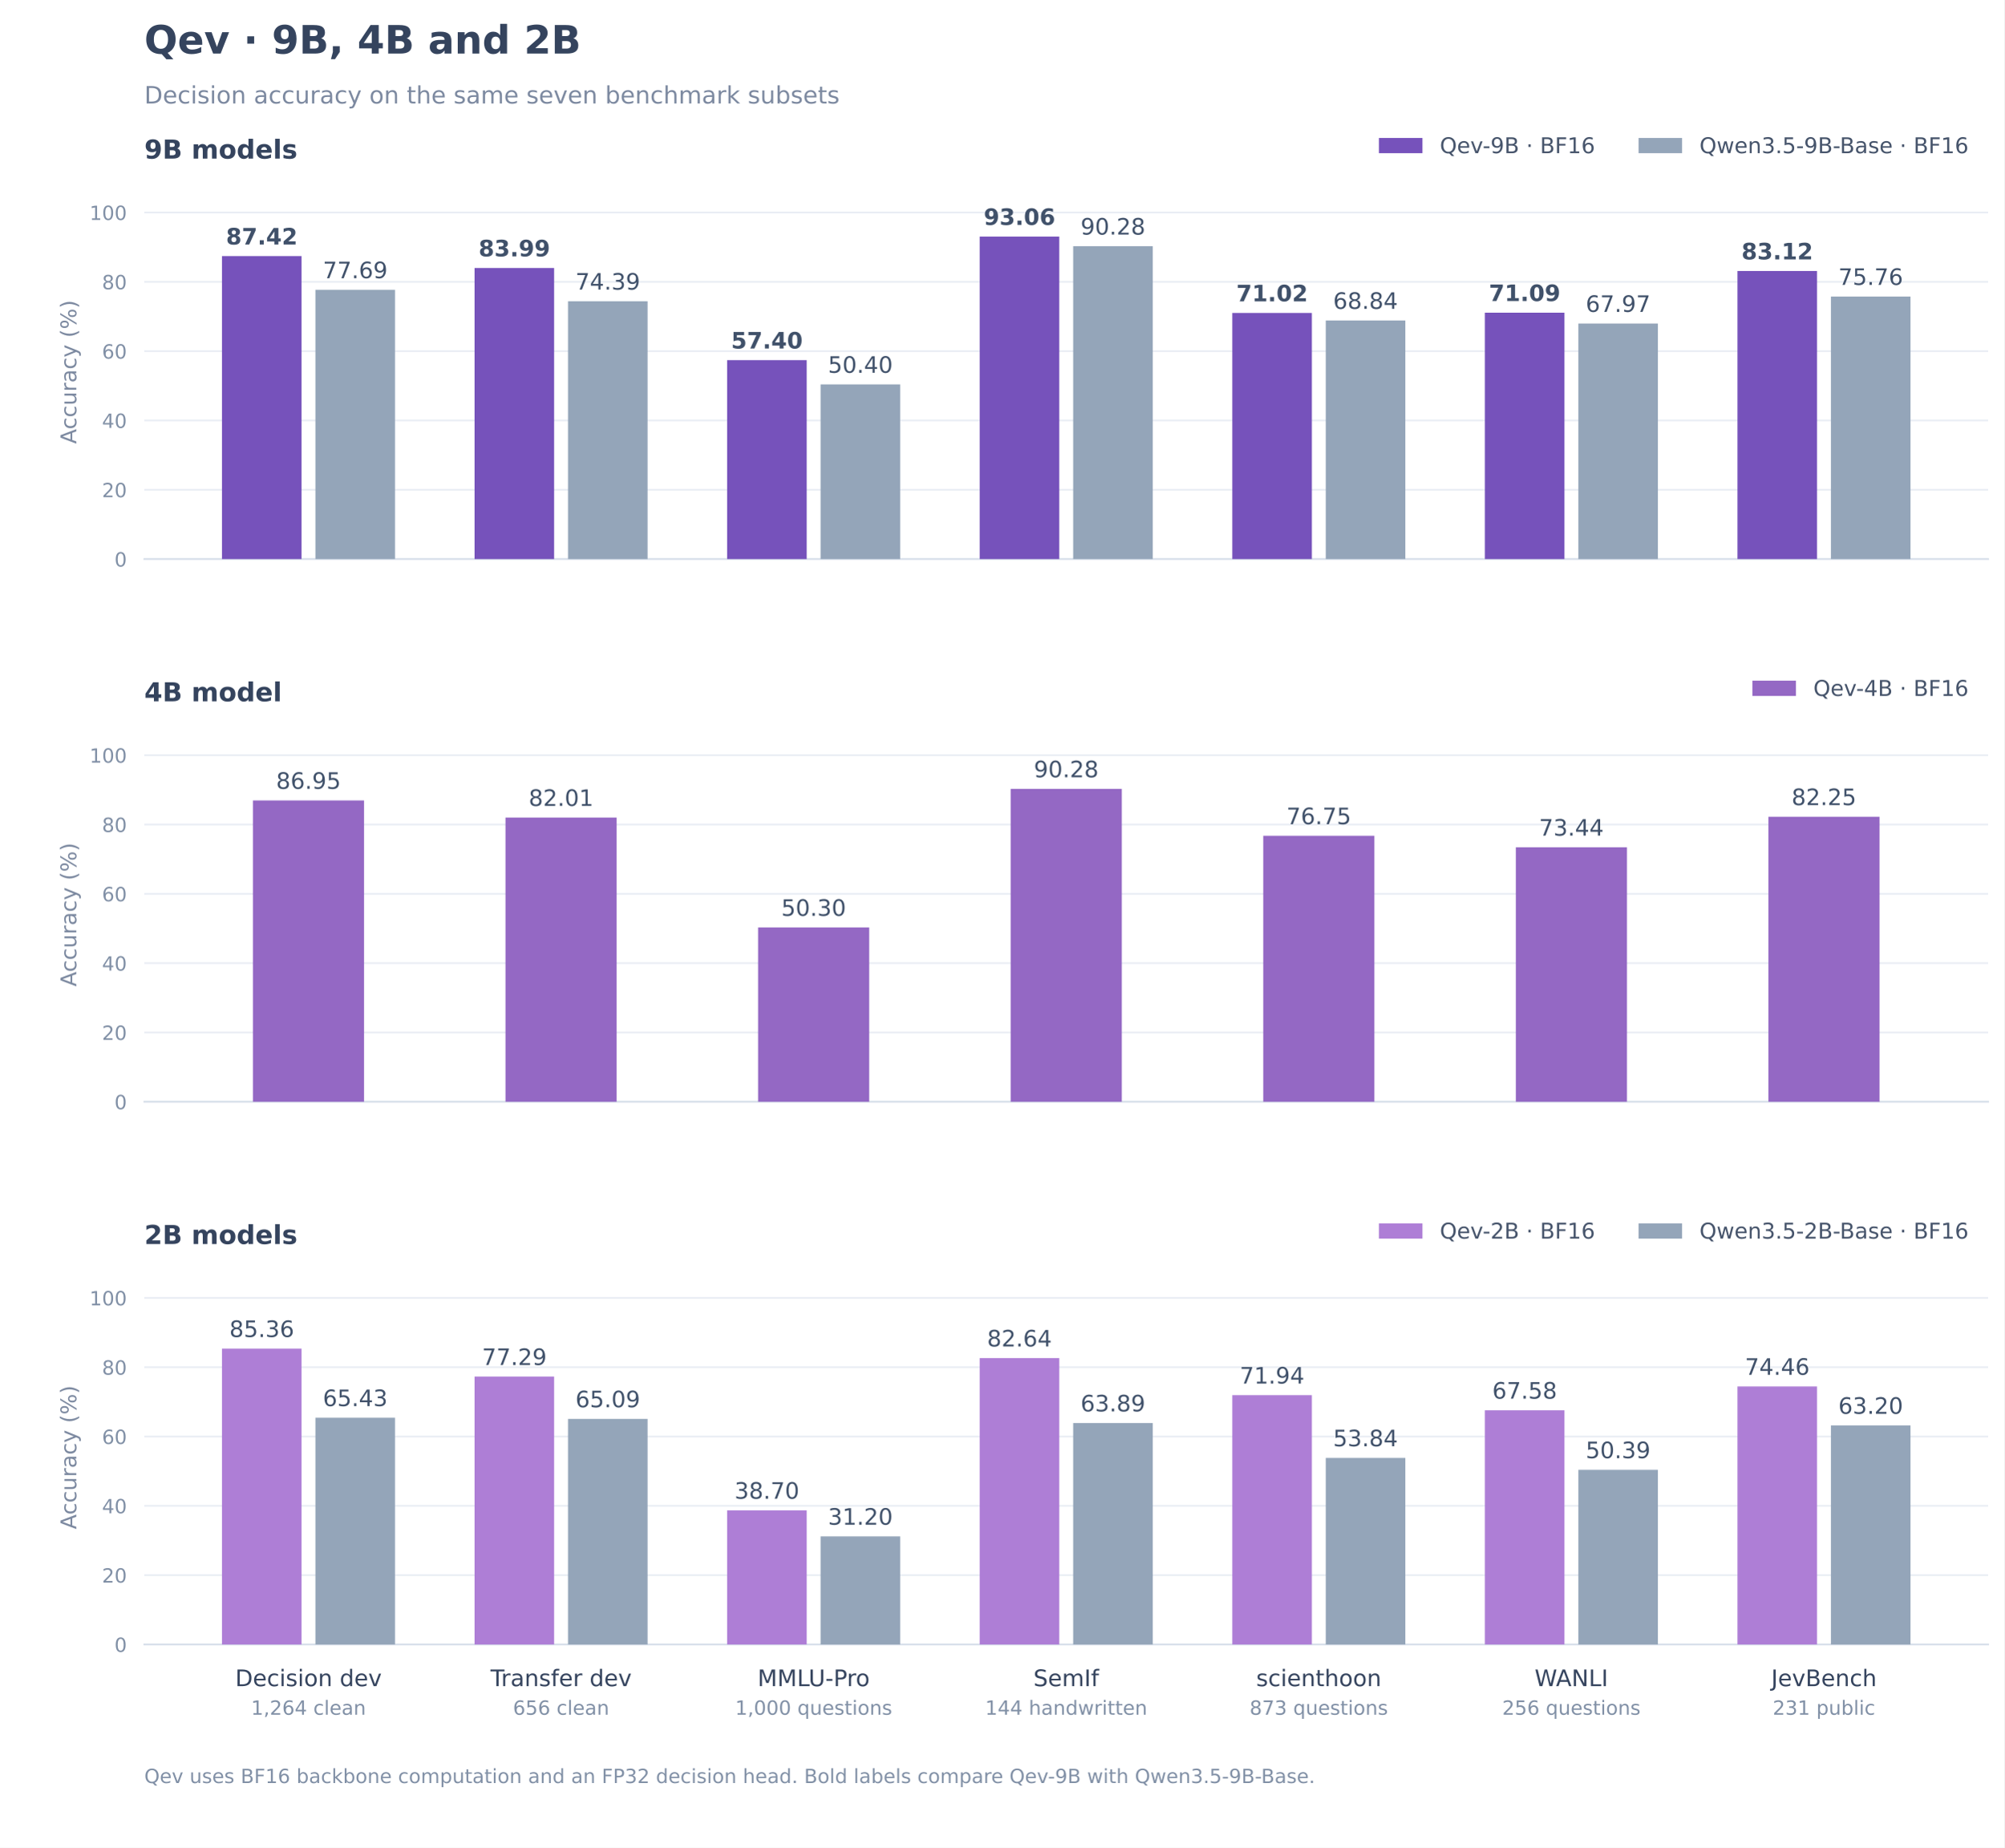
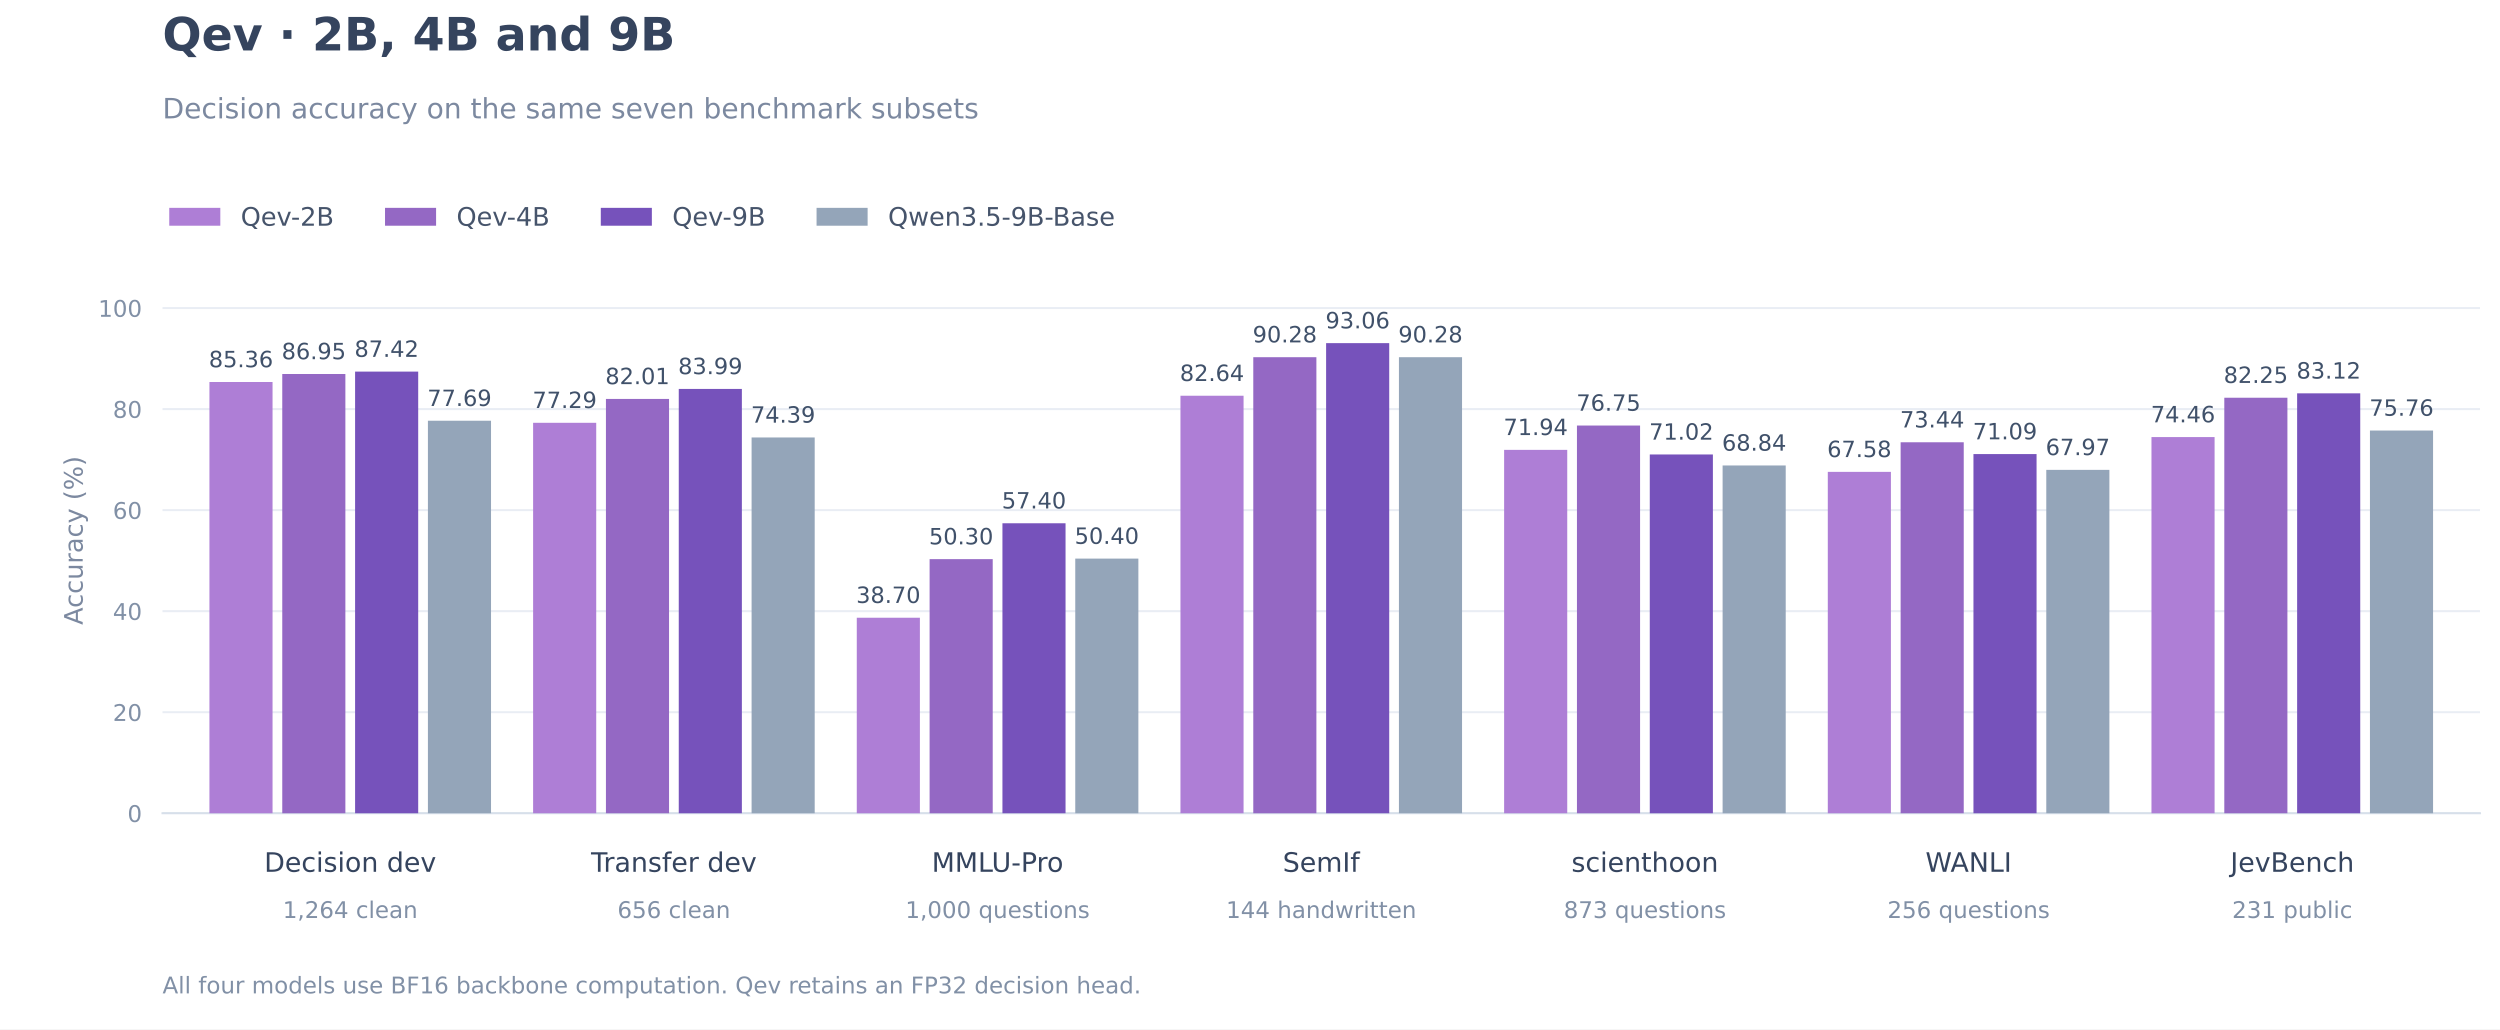
- <svg xmlns="http://www.w3.org/2000/svg" width="921.6pt" height="849.6pt" viewBox="0 0 921.6 849.6" version="1.1">
+ <svg xmlns="http://www.w3.org/2000/svg" width="979.2pt" height="403.2pt" viewBox="0 0 979.2 403.2" version="1.1">
  <defs>
    <style type="text/css">*{stroke-linejoin: round; stroke-linecap: butt}</style>
  </defs>
  <g id="figure_1">
    <g id="patch_1">
-       <path d="M 0 849.6 L 921.6 849.6 L 921.6 0 L 0 0 z " style="fill: #ffffff" />
+       <path d="M 0 403.2 L 979.2 403.2 L 979.2 0 L 0 0 z " style="fill: #ffffff" />
    </g>
    <g id="axes_1">
      <g id="patch_2">
-         <path d="M 66.355 257.058 L 914.227 257.058 L 914.227 84.96 L 66.355 84.96 z " style="fill: #ffffff" />
+         <path d="M 63.648 318.528 L 971.366 318.528 L 971.366 104.832 L 63.648 104.832 z " style="fill: #ffffff" />
      </g>
      <g id="matplotlib.axis_1" />
      <g id="matplotlib.axis_2">
        <g id="ytick_1">
          <g id="line2d_1">
-             <path d="M 66.355 257.058 L 914.227 257.058 " clip-path="url(#p44a252c99d)" style="fill: none; stroke: #e9edf4; stroke-width: 0.8; stroke-linecap: square" />
+             <path d="M 63.648 318.528 L 971.366 318.528 " clip-path="url(#p4054c7b7b5)" style="fill: none; stroke: #e9edf4; stroke-width: 0.8; stroke-linecap: square" />
          </g>
          <g id="line2d_2" />
          <g id="text_1">
-             <text style="fill: #8190a6; font: 9px 'DejaVu Sans'; text-anchor: end" x="58.355" y="260.478" transform="rotate(-0 58.3552 260.4778)">0</text>
+             <text style="fill: #8190a6; font: 9px 'DejaVu Sans'; text-anchor: end" x="55.648" y="321.947" transform="rotate(-0 55.648 321.9473)">0</text>
          </g>
        </g>
        <g id="ytick_2">
          <g id="line2d_3">
-             <path d="M 66.355 225.188 L 914.227 225.188 " clip-path="url(#p44a252c99d)" style="fill: none; stroke: #e9edf4; stroke-width: 0.8; stroke-linecap: square" />
+             <path d="M 63.648 278.955 L 971.366 278.955 " clip-path="url(#p4054c7b7b5)" style="fill: none; stroke: #e9edf4; stroke-width: 0.8; stroke-linecap: square" />
          </g>
          <g id="line2d_4" />
          <g id="text_2">
-             <text style="fill: #8190a6; font: 9px 'DejaVu Sans'; text-anchor: end" x="58.355" y="228.608" transform="rotate(-0 58.3552 228.6077)">20</text>
+             <text style="fill: #8190a6; font: 9px 'DejaVu Sans'; text-anchor: end" x="55.648" y="282.374" transform="rotate(-0 55.648 282.374)">20</text>
          </g>
        </g>
        <g id="ytick_3">
          <g id="line2d_5">
-             <path d="M 66.355 193.318 L 914.227 193.318 " clip-path="url(#p44a252c99d)" style="fill: none; stroke: #e9edf4; stroke-width: 0.8; stroke-linecap: square" />
+             <path d="M 63.648 239.381 L 971.366 239.381 " clip-path="url(#p4054c7b7b5)" style="fill: none; stroke: #e9edf4; stroke-width: 0.8; stroke-linecap: square" />
          </g>
          <g id="line2d_6" />
          <g id="text_3">
-             <text style="fill: #8190a6; font: 9px 'DejaVu Sans'; text-anchor: end" x="58.355" y="196.738" transform="rotate(-0 58.3552 196.7376)">40</text>
+             <text style="fill: #8190a6; font: 9px 'DejaVu Sans'; text-anchor: end" x="55.648" y="242.801" transform="rotate(-0 55.648 242.8006)">40</text>
          </g>
        </g>
        <g id="ytick_4">
          <g id="line2d_7">
-             <path d="M 66.355 161.448 L 914.227 161.448 " clip-path="url(#p44a252c99d)" style="fill: none; stroke: #e9edf4; stroke-width: 0.8; stroke-linecap: square" />
+             <path d="M 63.648 199.808 L 971.366 199.808 " clip-path="url(#p4054c7b7b5)" style="fill: none; stroke: #e9edf4; stroke-width: 0.8; stroke-linecap: square" />
          </g>
          <g id="line2d_8" />
          <g id="text_4">
-             <text style="fill: #8190a6; font: 9px 'DejaVu Sans'; text-anchor: end" x="58.355" y="164.868" transform="rotate(-0 58.3552 164.8675)">60</text>
+             <text style="fill: #8190a6; font: 9px 'DejaVu Sans'; text-anchor: end" x="55.648" y="203.227" transform="rotate(-0 55.648 203.2273)">60</text>
          </g>
        </g>
        <g id="ytick_5">
          <g id="line2d_9">
-             <path d="M 66.355 129.578 L 914.227 129.578 " clip-path="url(#p44a252c99d)" style="fill: none; stroke: #e9edf4; stroke-width: 0.8; stroke-linecap: square" />
+             <path d="M 63.648 160.235 L 971.366 160.235 " clip-path="url(#p4054c7b7b5)" style="fill: none; stroke: #e9edf4; stroke-width: 0.8; stroke-linecap: square" />
          </g>
          <g id="line2d_10" />
          <g id="text_5">
-             <text style="fill: #8190a6; font: 9px 'DejaVu Sans'; text-anchor: end" x="58.355" y="132.997" transform="rotate(-0 58.3552 132.9974)">80</text>
+             <text style="fill: #8190a6; font: 9px 'DejaVu Sans'; text-anchor: end" x="55.648" y="163.654" transform="rotate(-0 55.648 163.654)">80</text>
          </g>
        </g>
        <g id="ytick_6">
          <g id="line2d_11">
-             <path d="M 66.355 97.708 L 914.227 97.708 " clip-path="url(#p44a252c99d)" style="fill: none; stroke: #e9edf4; stroke-width: 0.8; stroke-linecap: square" />
+             <path d="M 63.648 120.661 L 971.366 120.661 " clip-path="url(#p4054c7b7b5)" style="fill: none; stroke: #e9edf4; stroke-width: 0.8; stroke-linecap: square" />
          </g>
          <g id="line2d_12" />
          <g id="text_6">
-             <text style="fill: #8190a6; font: 9px 'DejaVu Sans'; text-anchor: end" x="58.355" y="101.127" transform="rotate(-0 58.3552 101.1273)">100</text>
+             <text style="fill: #8190a6; font: 9px 'DejaVu Sans'; text-anchor: end" x="55.648" y="124.081" transform="rotate(-0 55.648 124.0806)">100</text>
          </g>
        </g>
        <g id="text_7">
-           <text style="fill: #7c89a0; font: 10px 'DejaVu Sans'; text-anchor: middle" x="35.097" y="171.009" transform="rotate(-90 35.09676 171.0092)">Accuracy (%)</text>
+           <text style="fill: #7c89a0; font: 10px 'DejaVu Sans'; text-anchor: middle" x="32.39" y="211.68" transform="rotate(-90 32.38956 211.68)">Accuracy (%)</text>
        </g>
      </g>
      <g id="patch_3">
-         <path d="M 66.355 257.058 L 914.227 257.058 " style="fill: none; stroke: #d7dfea; stroke-width: 0.8; stroke-linejoin: miter; stroke-linecap: square" />
+         <path d="M 63.648 318.528 L 971.366 318.528 " style="fill: none; stroke: #d7dfea; stroke-width: 0.8; stroke-linejoin: miter; stroke-linecap: square" />
+       </g>
+       <g id="patch_4">
+         <path d="M 82.031 318.528 L 106.752 318.528 L 106.752 149.621 L 82.031 149.621 z " clip-path="url(#p4054c7b7b5)" style="fill: #ae7ed6" />
      </g>
      <g id="text_8">
-         <text style="fill: #35445e; font: 600 12px 'DejaVu Sans'; text-anchor: start" x="66.355" y="72.913" transform="rotate(-0 66.3552 72.91311)">9B models</text>
-       </g>
-       <g id="patch_4">
-         <path d="M 102.07 257.058 L 138.657 257.058 L 138.657 117.753 L 102.07 117.753 z " clip-path="url(#p44a252c99d)" style="fill: #7652bb" />
+         <text style="fill: #40516a; font: 8.8px 'DejaVu Sans'; text-anchor: middle" x="94.391" y="143.834" transform="rotate(-0 94.39126 143.8338)">85.36</text>
+       </g>
+       <g id="patch_5">
+         <path d="M 110.555 318.528 L 135.277 318.528 L 135.277 146.49 L 110.555 146.49 z " clip-path="url(#p4054c7b7b5)" style="fill: #9468c4" />
      </g>
      <g id="text_9">
-         <text style="fill: #40516a; font: 700 10.4px 'DejaVu Sans'; text-anchor: middle" x="120.363" y="112.403" transform="rotate(-0 120.3635 112.403)">87.42</text>
-       </g>
-       <g id="patch_5">
-         <path d="M 145.045 257.058 L 181.631 257.058 L 181.631 133.259 L 145.045 133.259 z " clip-path="url(#p44a252c99d)" style="fill: #94a5b9" />
+         <text style="fill: #40516a; font: 8.8px 'DejaVu Sans'; text-anchor: middle" x="122.916" y="140.703" transform="rotate(-0 122.9159 140.703)">86.95</text>
+       </g>
+       <g id="patch_6">
+         <path d="M 139.08 318.528 L 163.801 318.528 L 163.801 145.551 L 139.08 145.551 z " clip-path="url(#p4054c7b7b5)" style="fill: #7652bb" />
      </g>
      <g id="text_10">
-         <text style="fill: #40516a; font: 10.4px 'DejaVu Sans'; text-anchor: middle" x="163.338" y="127.909" transform="rotate(-0 163.3378 127.9094)">77.69</text>
-       </g>
-       <g id="patch_6">
-         <path d="M 218.217 257.058 L 254.803 257.058 L 254.803 123.214 L 218.217 123.214 z " clip-path="url(#p44a252c99d)" style="fill: #7652bb" />
+         <text style="fill: #40516a; font: 8.8px 'DejaVu Sans'; text-anchor: middle" x="151.441" y="139.764" transform="rotate(-0 151.4406 139.7637)">87.42</text>
+       </g>
+       <g id="patch_7">
+         <path d="M 167.605 318.528 L 192.326 318.528 L 192.326 164.806 L 167.605 164.806 z " clip-path="url(#p4054c7b7b5)" style="fill: #94a5b9" />
      </g>
      <g id="text_11">
-         <text style="fill: #40516a; font: 700 10.4px 'DejaVu Sans'; text-anchor: middle" x="236.51" y="117.864" transform="rotate(-0 236.5103 117.8639)">83.99</text>
-       </g>
-       <g id="patch_7">
-         <path d="M 261.192 257.058 L 297.778 257.058 L 297.778 138.517 L 261.192 138.517 z " clip-path="url(#p44a252c99d)" style="fill: #94a5b9" />
+         <text style="fill: #40516a; font: 8.8px 'DejaVu Sans'; text-anchor: middle" x="179.965" y="159.018" transform="rotate(-0 179.9653 159.0182)">77.69</text>
+       </g>
+       <g id="patch_8">
+         <path d="M 208.807 318.528 L 233.528 318.528 L 233.528 165.604 L 208.807 165.604 z " clip-path="url(#p4054c7b7b5)" style="fill: #ae7ed6" />
      </g>
      <g id="text_12">
-         <text style="fill: #40516a; font: 10.4px 'DejaVu Sans'; text-anchor: middle" x="279.485" y="133.167" transform="rotate(-0 279.4847 133.1674)">74.39</text>
-       </g>
-       <g id="patch_8">
-         <path d="M 334.364 257.058 L 370.95 257.058 L 370.95 165.591 L 334.364 165.591 z " clip-path="url(#p44a252c99d)" style="fill: #7652bb" />
+         <text style="fill: #40516a; font: 8.8px 'DejaVu Sans'; text-anchor: middle" x="221.168" y="159.816" transform="rotate(-0 221.1676 159.8162)">77.29</text>
+       </g>
+       <g id="patch_9">
+         <path d="M 237.332 318.528 L 262.053 318.528 L 262.053 156.253 L 237.332 156.253 z " clip-path="url(#p4054c7b7b5)" style="fill: #9468c4" />
      </g>
      <g id="text_13">
-         <text style="fill: #40516a; font: 700 10.4px 'DejaVu Sans'; text-anchor: middle" x="352.657" y="160.241" transform="rotate(-0 352.6572 160.2414)">57.40</text>
-       </g>
-       <g id="patch_9">
-         <path d="M 377.338 257.058 L 413.925 257.058 L 413.925 176.746 L 377.338 176.746 z " clip-path="url(#p44a252c99d)" style="fill: #94a5b9" />
+         <text style="fill: #40516a; font: 8.8px 'DejaVu Sans'; text-anchor: middle" x="249.692" y="150.466" transform="rotate(-0 249.6922 150.4657)">82.01</text>
+       </g>
+       <g id="patch_10">
+         <path d="M 265.856 318.528 L 290.578 318.528 L 290.578 152.332 L 265.856 152.332 z " clip-path="url(#p4054c7b7b5)" style="fill: #7652bb" />
      </g>
      <g id="text_14">
-         <text style="fill: #40516a; font: 10.4px 'DejaVu Sans'; text-anchor: middle" x="395.632" y="171.396" transform="rotate(-0 395.6315 171.396)">50.40</text>
-       </g>
-       <g id="patch_10">
-         <path d="M 450.511 257.058 L 487.097 257.058 L 487.097 108.774 L 450.511 108.774 z " clip-path="url(#p44a252c99d)" style="fill: #7652bb" />
+         <text style="fill: #40516a; font: 8.8px 'DejaVu Sans'; text-anchor: middle" x="278.217" y="146.545" transform="rotate(-0 278.2169 146.5446)">83.99</text>
+       </g>
+       <g id="patch_11">
+         <path d="M 294.381 318.528 L 319.102 318.528 L 319.102 171.335 L 294.381 171.335 z " clip-path="url(#p4054c7b7b5)" style="fill: #94a5b9" />
      </g>
      <g id="text_15">
-         <text style="fill: #40516a; font: 700 10.4px 'DejaVu Sans'; text-anchor: middle" x="468.804" y="103.424" transform="rotate(-0 468.804 103.4242)">93.06</text>
-       </g>
-       <g id="patch_11">
-         <path d="M 493.485 257.058 L 530.071 257.058 L 530.071 113.2 L 493.485 113.2 z " clip-path="url(#p44a252c99d)" style="fill: #94a5b9" />
+         <text style="fill: #40516a; font: 8.8px 'DejaVu Sans'; text-anchor: middle" x="306.742" y="165.547" transform="rotate(-0 306.7416 165.547)">74.39</text>
+       </g>
+       <g id="patch_12">
+         <path d="M 335.583 318.528 L 360.305 318.528 L 360.305 241.954 L 335.583 241.954 z " clip-path="url(#p4054c7b7b5)" style="fill: #ae7ed6" />
      </g>
      <g id="text_16">
-         <text style="fill: #40516a; font: 10.4px 'DejaVu Sans'; text-anchor: middle" x="511.778" y="107.851" transform="rotate(-0 511.7784 107.8506)">90.28</text>
-       </g>
-       <g id="patch_12">
-         <path d="M 566.658 257.058 L 603.244 257.058 L 603.244 143.889 L 566.658 143.889 z " clip-path="url(#p44a252c99d)" style="fill: #7652bb" />
+         <text style="fill: #40516a; font: 8.8px 'DejaVu Sans'; text-anchor: middle" x="347.944" y="236.166" transform="rotate(-0 347.9439 236.1661)">38.70</text>
+       </g>
+       <g id="patch_13">
+         <path d="M 364.108 318.528 L 388.829 318.528 L 388.829 219.001 L 364.108 219.001 z " clip-path="url(#p4054c7b7b5)" style="fill: #9468c4" />
      </g>
      <g id="text_17">
-         <text style="fill: #40516a; font: 700 10.4px 'DejaVu Sans'; text-anchor: middle" x="584.951" y="138.539" transform="rotate(-0 584.9509 138.5387)">71.02</text>
-       </g>
-       <g id="patch_13">
-         <path d="M 609.632 257.058 L 646.218 257.058 L 646.218 147.357 L 609.632 147.357 z " clip-path="url(#p44a252c99d)" style="fill: #94a5b9" />
+         <text style="fill: #40516a; font: 8.8px 'DejaVu Sans'; text-anchor: middle" x="376.469" y="213.214" transform="rotate(-0 376.4686 213.2136)">50.30</text>
+       </g>
+       <g id="patch_14">
+         <path d="M 392.633 318.528 L 417.354 318.528 L 417.354 204.953 L 392.633 204.953 z " clip-path="url(#p4054c7b7b5)" style="fill: #7652bb" />
      </g>
      <g id="text_18">
-         <text style="fill: #40516a; font: 10.4px 'DejaVu Sans'; text-anchor: middle" x="627.925" y="142.007" transform="rotate(-0 627.9252 142.0069)">68.84</text>
-       </g>
-       <g id="patch_14">
-         <path d="M 682.805 257.058 L 719.391 257.058 L 719.391 143.77 L 682.805 143.77 z " clip-path="url(#p44a252c99d)" style="fill: #7652bb" />
+         <text style="fill: #40516a; font: 8.8px 'DejaVu Sans'; text-anchor: middle" x="404.993" y="199.165" transform="rotate(-0 404.9932 199.1651)">57.40</text>
+       </g>
+       <g id="patch_15">
+         <path d="M 421.157 318.528 L 445.879 318.528 L 445.879 218.803 L 421.157 218.803 z " clip-path="url(#p4054c7b7b5)" style="fill: #94a5b9" />
      </g>
      <g id="text_19">
-         <text style="fill: #40516a; font: 700 10.4px 'DejaVu Sans'; text-anchor: middle" x="701.098" y="138.42" transform="rotate(-0 701.0977 138.4204)">71.09</text>
-       </g>
-       <g id="patch_15">
-         <path d="M 725.779 257.058 L 762.365 257.058 L 762.365 148.75 L 725.779 148.75 z " clip-path="url(#p44a252c99d)" style="fill: #94a5b9" />
+         <text style="fill: #40516a; font: 8.8px 'DejaVu Sans'; text-anchor: middle" x="433.518" y="213.016" transform="rotate(-0 433.5179 213.0157)">50.40</text>
+       </g>
+       <g id="patch_16">
+         <path d="M 462.36 318.528 L 487.081 318.528 L 487.081 155.013 L 462.36 155.013 z " clip-path="url(#p4054c7b7b5)" style="fill: #ae7ed6" />
      </g>
      <g id="text_20">
-         <text style="fill: #40516a; font: 10.4px 'DejaVu Sans'; text-anchor: middle" x="744.072" y="143.4" transform="rotate(-0 744.0721 143.4001)">67.97</text>
-       </g>
-       <g id="patch_16">
-         <path d="M 798.951 257.058 L 835.538 257.058 L 835.538 124.611 L 798.951 124.611 z " clip-path="url(#p44a252c99d)" style="fill: #7652bb" />
+         <text style="fill: #40516a; font: 8.8px 'DejaVu Sans'; text-anchor: middle" x="474.72" y="149.226" transform="rotate(-0 474.7202 149.2257)">82.64</text>
+       </g>
+       <g id="patch_17">
+         <path d="M 490.884 318.528 L 515.606 318.528 L 515.606 139.898 L 490.884 139.898 z " clip-path="url(#p4054c7b7b5)" style="fill: #9468c4" />
      </g>
      <g id="text_21">
-         <text style="fill: #40516a; font: 700 10.4px 'DejaVu Sans'; text-anchor: middle" x="817.245" y="119.261" transform="rotate(-0 817.2446 119.2615)">83.12</text>
-       </g>
-       <g id="patch_17">
-         <path d="M 841.926 257.058 L 878.512 257.058 L 878.512 136.338 L 841.926 136.338 z " clip-path="url(#p44a252c99d)" style="fill: #94a5b9" />
+         <text style="fill: #40516a; font: 8.8px 'DejaVu Sans'; text-anchor: middle" x="503.245" y="134.111" transform="rotate(-0 503.2449 134.1109)">90.28</text>
+       </g>
+       <g id="patch_18">
+         <path d="M 519.409 318.528 L 544.13 318.528 L 544.13 134.402 L 519.409 134.402 z " clip-path="url(#p4054c7b7b5)" style="fill: #7652bb" />
      </g>
      <g id="text_22">
-         <text style="fill: #40516a; font: 10.4px 'DejaVu Sans'; text-anchor: middle" x="860.219" y="130.989" transform="rotate(-0 860.2189 130.9886)">75.76</text>
+         <text style="fill: #40516a; font: 8.8px 'DejaVu Sans'; text-anchor: middle" x="531.77" y="128.615" transform="rotate(-0 531.7695 128.6146)">93.06</text>
+       </g>
+       <g id="patch_19">
+         <path d="M 547.934 318.528 L 572.655 318.528 L 572.655 139.898 L 547.934 139.898 z " clip-path="url(#p4054c7b7b5)" style="fill: #94a5b9" />
+       </g>
+       <g id="text_23">
+         <text style="fill: #40516a; font: 8.8px 'DejaVu Sans'; text-anchor: middle" x="560.294" y="134.111" transform="rotate(-0 560.2942 134.1109)">90.28</text>
+       </g>
+       <g id="patch_20">
+         <path d="M 589.136 318.528 L 613.857 318.528 L 613.857 176.191 L 589.136 176.191 z " clip-path="url(#p4054c7b7b5)" style="fill: #ae7ed6" />
+       </g>
+       <g id="text_24">
+         <text style="fill: #40516a; font: 8.8px 'DejaVu Sans'; text-anchor: middle" x="601.497" y="170.403" transform="rotate(-0 601.4965 170.4035)">71.94</text>
+       </g>
+       <g id="patch_21">
+         <path d="M 617.66 318.528 L 642.382 318.528 L 642.382 166.672 L 617.66 166.672 z " clip-path="url(#p4054c7b7b5)" style="fill: #9468c4" />
+       </g>
+       <g id="text_25">
+         <text style="fill: #40516a; font: 8.8px 'DejaVu Sans'; text-anchor: middle" x="630.021" y="160.884" transform="rotate(-0 630.0212 160.8841)">76.75</text>
+       </g>
+       <g id="patch_22">
+         <path d="M 646.185 318.528 L 670.907 318.528 L 670.907 178.004 L 646.185 178.004 z " clip-path="url(#p4054c7b7b5)" style="fill: #7652bb" />
+       </g>
+       <g id="text_26">
+         <text style="fill: #40516a; font: 8.8px 'DejaVu Sans'; text-anchor: middle" x="658.546" y="172.217" transform="rotate(-0 658.5458 172.2167)">71.02</text>
+       </g>
+       <g id="patch_23">
+         <path d="M 674.71 318.528 L 699.431 318.528 L 699.431 182.311 L 674.71 182.311 z " clip-path="url(#p4054c7b7b5)" style="fill: #94a5b9" />
+       </g>
+       <g id="text_27">
+         <text style="fill: #40516a; font: 8.8px 'DejaVu Sans'; text-anchor: middle" x="687.071" y="176.523" transform="rotate(-0 687.0705 176.5231)">68.84</text>
+       </g>
+       <g id="patch_24">
+         <path d="M 715.912 318.528 L 740.634 318.528 L 740.634 184.813 L 715.912 184.813 z " clip-path="url(#p4054c7b7b5)" style="fill: #ae7ed6" />
+       </g>
+       <g id="text_28">
+         <text style="fill: #40516a; font: 8.8px 'DejaVu Sans'; text-anchor: middle" x="728.273" y="179.026" transform="rotate(-0 728.2728 179.026)">67.58</text>
+       </g>
+       <g id="patch_25">
+         <path d="M 744.437 318.528 L 769.158 318.528 L 769.158 173.22 L 744.437 173.22 z " clip-path="url(#p4054c7b7b5)" style="fill: #9468c4" />
+       </g>
+       <g id="text_29">
+         <text style="fill: #40516a; font: 8.8px 'DejaVu Sans'; text-anchor: middle" x="756.797" y="167.432" transform="rotate(-0 756.7975 167.4322)">73.44</text>
+       </g>
+       <g id="patch_26">
+         <path d="M 772.961 318.528 L 797.683 318.528 L 797.683 177.857 L 772.961 177.857 z " clip-path="url(#p4054c7b7b5)" style="fill: #7652bb" />
+       </g>
+       <g id="text_30">
+         <text style="fill: #40516a; font: 8.8px 'DejaVu Sans'; text-anchor: middle" x="785.322" y="172.07" transform="rotate(-0 785.3222 172.0697)">71.09</text>
+       </g>
+       <g id="patch_27">
+         <path d="M 801.486 318.528 L 826.208 318.528 L 826.208 184.041 L 801.486 184.041 z " clip-path="url(#p4054c7b7b5)" style="fill: #94a5b9" />
+       </g>
+       <g id="text_31">
+         <text style="fill: #40516a; font: 8.8px 'DejaVu Sans'; text-anchor: middle" x="813.847" y="178.253" transform="rotate(-0 813.8468 178.253)">67.97</text>
+       </g>
+       <g id="patch_28">
+         <path d="M 842.688 318.528 L 867.41 318.528 L 867.41 171.199 L 842.688 171.199 z " clip-path="url(#p4054c7b7b5)" style="fill: #ae7ed6" />
+       </g>
+       <g id="text_32">
+         <text style="fill: #40516a; font: 8.8px 'DejaVu Sans'; text-anchor: middle" x="855.049" y="165.411" transform="rotate(-0 855.0491 165.4112)">74.46</text>
+       </g>
+       <g id="patch_29">
+         <path d="M 871.213 318.528 L 895.934 318.528 L 895.934 155.781 L 871.213 155.781 z " clip-path="url(#p4054c7b7b5)" style="fill: #9468c4" />
+       </g>
+       <g id="text_33">
+         <text style="fill: #40516a; font: 8.8px 'DejaVu Sans'; text-anchor: middle" x="883.574" y="149.993" transform="rotate(-0 883.5738 149.9931)">82.25</text>
+       </g>
+       <g id="patch_30">
+         <path d="M 899.738 318.528 L 924.459 318.528 L 924.459 154.067 L 899.738 154.067 z " clip-path="url(#p4054c7b7b5)" style="fill: #7652bb" />
+       </g>
+       <g id="text_34">
+         <text style="fill: #40516a; font: 8.8px 'DejaVu Sans'; text-anchor: middle" x="912.098" y="148.28" transform="rotate(-0 912.0985 148.2799)">83.12</text>
+       </g>
+       <g id="patch_31">
+         <path d="M 928.262 318.528 L 952.984 318.528 L 952.984 168.629 L 928.262 168.629 z " clip-path="url(#p4054c7b7b5)" style="fill: #94a5b9" />
+       </g>
+       <g id="text_35">
+         <text style="fill: #40516a; font: 8.8px 'DejaVu Sans'; text-anchor: middle" x="940.623" y="162.842" transform="rotate(-0 940.6231 162.8416)">75.76</text>
+       </g>
+       <g id="text_36">
+         <text style="fill: #35445e; font: 10.5px 'DejaVu Sans'; text-anchor: middle" x="137.178" y="341.465" transform="rotate(-0 137.1783 341.4651)">Decision dev</text>
+       </g>
+       <g id="text_37">
+         <text style="fill: #8190a6; font: 9px 'DejaVu Sans'; text-anchor: middle" x="137.178" y="359.558" transform="rotate(-0 137.1783 359.558)">1,264 clean</text>
+       </g>
+       <g id="text_38">
+         <text style="fill: #35445e; font: 10.5px 'DejaVu Sans'; text-anchor: middle" x="263.955" y="341.465" transform="rotate(-0 263.9546 341.4651)">Transfer dev</text>
+       </g>
+       <g id="text_39">
+         <text style="fill: #8190a6; font: 9px 'DejaVu Sans'; text-anchor: middle" x="263.955" y="359.558" transform="rotate(-0 263.9546 359.558)">656 clean</text>
+       </g>
+       <g id="text_40">
+         <text style="fill: #35445e; font: 10.5px 'DejaVu Sans'; text-anchor: middle" x="390.731" y="341.465" transform="rotate(-0 390.7309 341.4651)">MMLU-Pro</text>
+       </g>
+       <g id="text_41">
+         <text style="fill: #8190a6; font: 9px 'DejaVu Sans'; text-anchor: middle" x="390.731" y="359.558" transform="rotate(-0 390.7309 359.558)">1,000 questions</text>
+       </g>
+       <g id="text_42">
+         <text style="fill: #35445e; font: 10.5px 'DejaVu Sans'; text-anchor: middle" x="517.507" y="341.465" transform="rotate(-0 517.5072 341.4651)">SemIf</text>
+       </g>
+       <g id="text_43">
+         <text style="fill: #8190a6; font: 9px 'DejaVu Sans'; text-anchor: middle" x="517.507" y="359.558" transform="rotate(-0 517.5072 359.558)">144 handwritten</text>
+       </g>
+       <g id="text_44">
+         <text style="fill: #35445e; font: 10.5px 'DejaVu Sans'; text-anchor: middle" x="644.284" y="341.465" transform="rotate(-0 644.2835 341.4651)">scienthoon</text>
+       </g>
+       <g id="text_45">
+         <text style="fill: #8190a6; font: 9px 'DejaVu Sans'; text-anchor: middle" x="644.284" y="359.558" transform="rotate(-0 644.2835 359.558)">873 questions</text>
+       </g>
+       <g id="text_46">
+         <text style="fill: #35445e; font: 10.5px 'DejaVu Sans'; text-anchor: middle" x="771.06" y="341.465" transform="rotate(-0 771.0598 341.4651)">WANLI</text>
+       </g>
+       <g id="text_47">
+         <text style="fill: #8190a6; font: 9px 'DejaVu Sans'; text-anchor: middle" x="771.06" y="359.558" transform="rotate(-0 771.0598 359.558)">256 questions</text>
+       </g>
+       <g id="text_48">
+         <text style="fill: #35445e; font: 10.5px 'DejaVu Sans'; text-anchor: middle" x="897.836" y="341.465" transform="rotate(-0 897.8361 341.4651)">JevBench</text>
+       </g>
+       <g id="text_49">
+         <text style="fill: #8190a6; font: 9px 'DejaVu Sans'; text-anchor: middle" x="897.836" y="359.558" transform="rotate(-0 897.8361 359.558)">231 public</text>
      </g>
      <g id="legend_1">
-         <g id="patch_18">
-           <path d="M 634.099 70.438 L 654.099 70.438 L 654.099 63.438 L 634.099 63.438 z " style="fill: #7652bb" />
-         </g>
-         <g id="text_23">
-           <text style="fill: #46546b; font: 10px 'DejaVu Sans'; text-anchor: start" x="662.099" y="70.438" transform="rotate(-0 662.0991 70.43834)">Qev-9B · BF16</text>
-         </g>
-         <g id="patch_19">
-           <path d="M 753.483 70.438 L 773.483 70.438 L 773.483 63.438 L 753.483 63.438 z " style="fill: #94a5b9" />
-         </g>
-         <g id="text_24">
-           <text style="fill: #46546b; font: 10px 'DejaVu Sans'; text-anchor: start" x="781.483" y="70.438" transform="rotate(-0 781.4834 70.43834)">Qwen3.5-9B-Base · BF16</text>
-         </g>
-       </g>
-     </g>
-     <g id="axes_2">
-       <g id="patch_20">
-         <path d="M 66.355 506.601 L 914.227 506.601 L 914.227 334.503 L 66.355 334.503 z " style="fill: #ffffff" />
-       </g>
-       <g id="matplotlib.axis_3" />
-       <g id="matplotlib.axis_4">
-         <g id="ytick_7">
-           <g id="line2d_13">
-             <path d="M 66.355 506.601 L 914.227 506.601 " clip-path="url(#pa741e9ba27)" style="fill: none; stroke: #e9edf4; stroke-width: 0.8; stroke-linecap: square" />
-           </g>
-           <g id="line2d_14" />
-           <g id="text_25">
-             <text style="fill: #8190a6; font: 9px 'DejaVu Sans'; text-anchor: end" x="58.355" y="510.021" transform="rotate(-0 58.3552 510.0205)">0</text>
-           </g>
-         </g>
-         <g id="ytick_8">
-           <g id="line2d_15">
-             <path d="M 66.355 474.731 L 914.227 474.731 " clip-path="url(#pa741e9ba27)" style="fill: none; stroke: #e9edf4; stroke-width: 0.8; stroke-linecap: square" />
-           </g>
-           <g id="line2d_16" />
-           <g id="text_26">
-             <text style="fill: #8190a6; font: 9px 'DejaVu Sans'; text-anchor: end" x="58.355" y="478.15" transform="rotate(-0 58.3552 478.1504)">20</text>
-           </g>
-         </g>
-         <g id="ytick_9">
-           <g id="line2d_17">
-             <path d="M 66.355 442.861 L 914.227 442.861 " clip-path="url(#pa741e9ba27)" style="fill: none; stroke: #e9edf4; stroke-width: 0.8; stroke-linecap: square" />
-           </g>
-           <g id="line2d_18" />
-           <g id="text_27">
-             <text style="fill: #8190a6; font: 9px 'DejaVu Sans'; text-anchor: end" x="58.355" y="446.28" transform="rotate(-0 58.3552 446.2804)">40</text>
-           </g>
-         </g>
-         <g id="ytick_10">
-           <g id="line2d_19">
-             <path d="M 66.355 410.991 L 914.227 410.991 " clip-path="url(#pa741e9ba27)" style="fill: none; stroke: #e9edf4; stroke-width: 0.8; stroke-linecap: square" />
-           </g>
-           <g id="line2d_20" />
-           <g id="text_28">
-             <text style="fill: #8190a6; font: 9px 'DejaVu Sans'; text-anchor: end" x="58.355" y="414.41" transform="rotate(-0 58.3552 414.4103)">60</text>
-           </g>
-         </g>
-         <g id="ytick_11">
-           <g id="line2d_21">
-             <path d="M 66.355 379.121 L 914.227 379.121 " clip-path="url(#pa741e9ba27)" style="fill: none; stroke: #e9edf4; stroke-width: 0.8; stroke-linecap: square" />
-           </g>
-           <g id="line2d_22" />
-           <g id="text_29">
-             <text style="fill: #8190a6; font: 9px 'DejaVu Sans'; text-anchor: end" x="58.355" y="382.54" transform="rotate(-0 58.3552 382.5402)">80</text>
-           </g>
-         </g>
-         <g id="ytick_12">
-           <g id="line2d_23">
-             <path d="M 66.355 347.251 L 914.227 347.251 " clip-path="url(#pa741e9ba27)" style="fill: none; stroke: #e9edf4; stroke-width: 0.8; stroke-linecap: square" />
-           </g>
-           <g id="line2d_24" />
-           <g id="text_30">
-             <text style="fill: #8190a6; font: 9px 'DejaVu Sans'; text-anchor: end" x="58.355" y="350.67" transform="rotate(-0 58.3552 350.6701)">100</text>
-           </g>
-         </g>
-         <g id="text_31">
-           <text style="fill: #7c89a0; font: 10px 'DejaVu Sans'; text-anchor: middle" x="35.097" y="420.552" transform="rotate(-90 35.09676 420.552)">Accuracy (%)</text>
-         </g>
-       </g>
-       <g id="patch_21">
-         <path d="M 66.355 506.601 L 914.227 506.601 " style="fill: none; stroke: #d7dfea; stroke-width: 0.8; stroke-linejoin: miter; stroke-linecap: square" />
-       </g>
-       <g id="text_32">
-         <text style="fill: #35445e; font: 600 12px 'DejaVu Sans'; text-anchor: start" x="66.355" y="322.456" transform="rotate(-0 66.3552 322.4559)">4B model</text>
-       </g>
-       <g id="patch_22">
-         <path d="M 116.298 506.601 L 167.403 506.601 L 167.403 368.052 L 116.298 368.052 z " clip-path="url(#pa741e9ba27)" style="fill: #9468c4" />
-       </g>
-       <g id="text_33">
-         <text style="fill: #40516a; font: 10.4px 'DejaVu Sans'; text-anchor: middle" x="141.851" y="362.702" transform="rotate(-0 141.8507 362.7022)">86.95</text>
-       </g>
-       <g id="patch_23">
-         <path d="M 232.445 506.601 L 283.55 506.601 L 283.55 375.914 L 232.445 375.914 z " clip-path="url(#pa741e9ba27)" style="fill: #9468c4" />
-       </g>
-       <g id="text_34">
-         <text style="fill: #40516a; font: 10.4px 'DejaVu Sans'; text-anchor: middle" x="257.998" y="370.565" transform="rotate(-0 257.9975 370.5646)">82.01</text>
-       </g>
-       <g id="patch_24">
-         <path d="M 348.592 506.601 L 399.697 506.601 L 399.697 426.448 L 348.592 426.448 z " clip-path="url(#pa741e9ba27)" style="fill: #9468c4" />
-       </g>
-       <g id="text_35">
-         <text style="fill: #40516a; font: 10.4px 'DejaVu Sans'; text-anchor: middle" x="374.144" y="421.098" transform="rotate(-0 374.1444 421.0981)">50.30</text>
-       </g>
-       <g id="patch_25">
-         <path d="M 464.739 506.601 L 515.844 506.601 L 515.844 362.743 L 464.739 362.743 z " clip-path="url(#pa741e9ba27)" style="fill: #9468c4" />
-       </g>
-       <g id="text_36">
-         <text style="fill: #40516a; font: 10.4px 'DejaVu Sans'; text-anchor: middle" x="490.291" y="357.393" transform="rotate(-0 490.2912 357.3933)">90.28</text>
-       </g>
-       <g id="patch_26">
-         <path d="M 580.886 506.601 L 631.99 506.601 L 631.99 384.305 L 580.886 384.305 z " clip-path="url(#pa741e9ba27)" style="fill: #9468c4" />
-       </g>
-       <g id="text_37">
-         <text style="fill: #40516a; font: 10.4px 'DejaVu Sans'; text-anchor: middle" x="606.438" y="378.955" transform="rotate(-0 606.438 378.9549)">76.75</text>
-       </g>
-       <g id="patch_27">
-         <path d="M 697.033 506.601 L 748.137 506.601 L 748.137 389.578 L 697.033 389.578 z " clip-path="url(#pa741e9ba27)" style="fill: #9468c4" />
-       </g>
-       <g id="text_38">
-         <text style="fill: #40516a; font: 10.4px 'DejaVu Sans'; text-anchor: middle" x="722.585" y="384.228" transform="rotate(-0 722.5849 384.2284)">73.44</text>
-       </g>
-       <g id="patch_28">
-         <path d="M 813.179 506.601 L 864.284 506.601 L 864.284 375.534 L 813.179 375.534 z " clip-path="url(#pa741e9ba27)" style="fill: #9468c4" />
-       </g>
-       <g id="text_39">
-         <text style="fill: #40516a; font: 10.4px 'DejaVu Sans'; text-anchor: middle" x="838.732" y="370.184" transform="rotate(-0 838.7317 370.1839)">82.25</text>
-       </g>
-       <g id="legend_2">
-         <g id="patch_29">
-           <path d="M 805.843 319.981 L 825.843 319.981 L 825.843 312.981 L 805.843 312.981 z " style="fill: #9468c4" />
-         </g>
-         <g id="text_40">
-           <text style="fill: #46546b; font: 10px 'DejaVu Sans'; text-anchor: start" x="833.843" y="319.981" transform="rotate(-0 833.8428 319.9811)">Qev-4B · BF16</text>
-         </g>
-       </g>
-     </g>
-     <g id="axes_3">
-       <g id="patch_30">
-         <path d="M 66.355 756.144 L 914.227 756.144 L 914.227 584.046 L 66.355 584.046 z " style="fill: #ffffff" />
-       </g>
-       <g id="matplotlib.axis_5" />
-       <g id="matplotlib.axis_6">
-         <g id="ytick_13">
-           <g id="line2d_25">
-             <path d="M 66.355 756.144 L 914.227 756.144 " clip-path="url(#p5a0701735f)" style="fill: none; stroke: #e9edf4; stroke-width: 0.8; stroke-linecap: square" />
-           </g>
-           <g id="line2d_26" />
-           <g id="text_41">
-             <text style="fill: #8190a6; font: 9px 'DejaVu Sans'; text-anchor: end" x="58.355" y="759.563" transform="rotate(-0 58.3552 759.5633)">0</text>
-           </g>
-         </g>
-         <g id="ytick_14">
-           <g id="line2d_27">
-             <path d="M 66.355 724.274 L 914.227 724.274 " clip-path="url(#p5a0701735f)" style="fill: none; stroke: #e9edf4; stroke-width: 0.8; stroke-linecap: square" />
-           </g>
-           <g id="line2d_28" />
-           <g id="text_42">
-             <text style="fill: #8190a6; font: 9px 'DejaVu Sans'; text-anchor: end" x="58.355" y="727.693" transform="rotate(-0 58.3552 727.6932)">20</text>
-           </g>
-         </g>
-         <g id="ytick_15">
-           <g id="line2d_29">
-             <path d="M 66.355 692.404 L 914.227 692.404 " clip-path="url(#p5a0701735f)" style="fill: none; stroke: #e9edf4; stroke-width: 0.8; stroke-linecap: square" />
-           </g>
-           <g id="line2d_30" />
-           <g id="text_43">
-             <text style="fill: #8190a6; font: 9px 'DejaVu Sans'; text-anchor: end" x="58.355" y="695.823" transform="rotate(-0 58.3552 695.8231)">40</text>
-           </g>
-         </g>
-         <g id="ytick_16">
-           <g id="line2d_31">
-             <path d="M 66.355 660.534 L 914.227 660.534 " clip-path="url(#p5a0701735f)" style="fill: none; stroke: #e9edf4; stroke-width: 0.8; stroke-linecap: square" />
-           </g>
-           <g id="line2d_32" />
-           <g id="text_44">
-             <text style="fill: #8190a6; font: 9px 'DejaVu Sans'; text-anchor: end" x="58.355" y="663.953" transform="rotate(-0 58.3552 663.953)">60</text>
-           </g>
-         </g>
-         <g id="ytick_17">
-           <g id="line2d_33">
-             <path d="M 66.355 628.664 L 914.227 628.664 " clip-path="url(#p5a0701735f)" style="fill: none; stroke: #e9edf4; stroke-width: 0.8; stroke-linecap: square" />
-           </g>
-           <g id="line2d_34" />
-           <g id="text_45">
-             <text style="fill: #8190a6; font: 9px 'DejaVu Sans'; text-anchor: end" x="58.355" y="632.083" transform="rotate(-0 58.3552 632.083)">80</text>
-           </g>
-         </g>
-         <g id="ytick_18">
-           <g id="line2d_35">
-             <path d="M 66.355 596.794 L 914.227 596.794 " clip-path="url(#p5a0701735f)" style="fill: none; stroke: #e9edf4; stroke-width: 0.8; stroke-linecap: square" />
-           </g>
-           <g id="line2d_36" />
-           <g id="text_46">
-             <text style="fill: #8190a6; font: 9px 'DejaVu Sans'; text-anchor: end" x="58.355" y="600.213" transform="rotate(-0 58.3552 600.2129)">100</text>
-           </g>
-         </g>
-         <g id="text_47">
-           <text style="fill: #7c89a0; font: 10px 'DejaVu Sans'; text-anchor: middle" x="35.097" y="670.095" transform="rotate(-90 35.09676 670.0948)">Accuracy (%)</text>
-         </g>
-       </g>
-       <g id="patch_31">
-         <path d="M 66.355 756.144 L 914.227 756.144 " style="fill: none; stroke: #d7dfea; stroke-width: 0.8; stroke-linejoin: miter; stroke-linecap: square" />
-       </g>
-       <g id="text_48">
-         <text style="fill: #35445e; font: 600 12px 'DejaVu Sans'; text-anchor: start" x="66.355" y="571.999" transform="rotate(-0 66.3552 571.9986)">2B models</text>
-       </g>
-       <g id="patch_32">
-         <path d="M 102.07 756.144 L 138.657 756.144 L 138.657 620.116 L 102.07 620.116 z " clip-path="url(#p5a0701735f)" style="fill: #ae7ed6" />
-       </g>
-       <g id="text_49">
-         <text style="fill: #40516a; font: 10.4px 'DejaVu Sans'; text-anchor: middle" x="120.363" y="614.766" transform="rotate(-0 120.3635 614.7663)">85.36</text>
-       </g>
-       <g id="patch_33">
-         <path d="M 145.045 756.144 L 181.631 756.144 L 181.631 651.885 L 145.045 651.885 z " clip-path="url(#p5a0701735f)" style="fill: #94a5b9" />
-       </g>
-       <g id="text_50">
-         <text style="fill: #40516a; font: 10.4px 'DejaVu Sans'; text-anchor: middle" x="163.338" y="646.536" transform="rotate(-0 163.3378 646.5356)">65.43</text>
-       </g>
-       <g id="patch_34">
-         <path d="M 218.217 756.144 L 254.803 756.144 L 254.803 632.987 L 218.217 632.987 z " clip-path="url(#p5a0701735f)" style="fill: #ae7ed6" />
-       </g>
-       <g id="text_51">
-         <text style="fill: #40516a; font: 10.4px 'DejaVu Sans'; text-anchor: middle" x="236.51" y="627.638" transform="rotate(-0 236.5103 627.6376)">77.29</text>
-       </g>
-       <g id="patch_35">
-         <path d="M 261.192 756.144 L 297.778 756.144 L 297.778 652.42 L 261.192 652.42 z " clip-path="url(#p5a0701735f)" style="fill: #94a5b9" />
-       </g>
-       <g id="text_52">
-         <text style="fill: #40516a; font: 10.4px 'DejaVu Sans'; text-anchor: middle" x="279.485" y="647.071" transform="rotate(-0 279.4847 647.0706)">65.09</text>
-       </g>
-       <g id="patch_36">
-         <path d="M 334.364 756.144 L 370.95 756.144 L 370.95 694.475 L 334.364 694.475 z " clip-path="url(#p5a0701735f)" style="fill: #ae7ed6" />
-       </g>
-       <g id="text_53">
-         <text style="fill: #40516a; font: 10.4px 'DejaVu Sans'; text-anchor: middle" x="352.657" y="689.126" transform="rotate(-0 352.6572 689.1255)">38.70</text>
-       </g>
-       <g id="patch_37">
-         <path d="M 377.338 756.144 L 413.925 756.144 L 413.925 706.427 L 377.338 706.427 z " clip-path="url(#p5a0701735f)" style="fill: #94a5b9" />
-       </g>
-       <g id="text_54">
-         <text style="fill: #40516a; font: 10.4px 'DejaVu Sans'; text-anchor: middle" x="395.632" y="701.077" transform="rotate(-0 395.6315 701.0768)">31.20</text>
-       </g>
-       <g id="patch_38">
-         <path d="M 450.511 756.144 L 487.097 756.144 L 487.097 624.459 L 450.511 624.459 z " clip-path="url(#p5a0701735f)" style="fill: #ae7ed6" />
-       </g>
-       <g id="text_55">
-         <text style="fill: #40516a; font: 10.4px 'DejaVu Sans'; text-anchor: middle" x="468.804" y="619.109" transform="rotate(-0 468.804 619.1087)">82.64</text>
-       </g>
-       <g id="patch_39">
-         <path d="M 493.485 756.144 L 530.071 756.144 L 530.071 654.337 L 493.485 654.337 z " clip-path="url(#p5a0701735f)" style="fill: #94a5b9" />
-       </g>
-       <g id="text_56">
-         <text style="fill: #40516a; font: 10.4px 'DejaVu Sans'; text-anchor: middle" x="511.778" y="648.987" transform="rotate(-0 511.7784 648.9869)">63.89</text>
-       </g>
-       <g id="patch_40">
-         <path d="M 566.658 756.144 L 603.244 756.144 L 603.244 641.514 L 566.658 641.514 z " clip-path="url(#p5a0701735f)" style="fill: #ae7ed6" />
-       </g>
-       <g id="text_57">
-         <text style="fill: #40516a; font: 10.4px 'DejaVu Sans'; text-anchor: middle" x="584.951" y="636.164" transform="rotate(-0 584.9509 636.164)">71.94</text>
-       </g>
-       <g id="patch_41">
-         <path d="M 609.632 756.144 L 646.218 756.144 L 646.218 670.354 L 609.632 670.354 z " clip-path="url(#p5a0701735f)" style="fill: #94a5b9" />
-       </g>
-       <g id="text_58">
-         <text style="fill: #40516a; font: 10.4px 'DejaVu Sans'; text-anchor: middle" x="627.925" y="665.004" transform="rotate(-0 627.9252 665.0041)">53.84</text>
-       </g>
-       <g id="patch_42">
-         <path d="M 682.805 756.144 L 719.391 756.144 L 719.391 648.458 L 682.805 648.458 z " clip-path="url(#p5a0701735f)" style="fill: #ae7ed6" />
-       </g>
-       <g id="text_59">
-         <text style="fill: #40516a; font: 10.4px 'DejaVu Sans'; text-anchor: middle" x="701.098" y="643.108" transform="rotate(-0 701.0977 643.1081)">67.58</text>
-       </g>
-       <g id="patch_43">
-         <path d="M 725.779 756.144 L 762.365 756.144 L 762.365 675.846 L 725.779 675.846 z " clip-path="url(#p5a0701735f)" style="fill: #94a5b9" />
-       </g>
-       <g id="text_60">
-         <text style="fill: #40516a; font: 10.4px 'DejaVu Sans'; text-anchor: middle" x="744.072" y="670.496" transform="rotate(-0 744.0721 670.4964)">50.39</text>
-       </g>
-       <g id="patch_44">
-         <path d="M 798.951 756.144 L 835.538 756.144 L 835.538 637.493 L 798.951 637.493 z " clip-path="url(#p5a0701735f)" style="fill: #ae7ed6" />
-       </g>
-       <g id="text_61">
-         <text style="fill: #40516a; font: 10.4px 'DejaVu Sans'; text-anchor: middle" x="817.245" y="632.144" transform="rotate(-0 817.2446 632.1436)">74.46</text>
-       </g>
-       <g id="patch_45">
-         <path d="M 841.926 756.144 L 878.512 756.144 L 878.512 655.429 L 841.926 655.429 z " clip-path="url(#p5a0701735f)" style="fill: #94a5b9" />
-       </g>
-       <g id="text_62">
-         <text style="fill: #40516a; font: 10.4px 'DejaVu Sans'; text-anchor: middle" x="860.219" y="650.079" transform="rotate(-0 860.2189 650.0791)">63.20</text>
-       </g>
-       <g id="text_63">
-         <text style="fill: #35445e; font: 10.5px 'DejaVu Sans'; text-anchor: middle" x="141.851" y="775.309" transform="rotate(-0 141.8507 775.3088)">Decision dev</text>
-       </g>
-       <g id="text_64">
-         <text style="fill: #8190a6; font: 9px 'DejaVu Sans'; text-anchor: middle" x="141.851" y="788.453" transform="rotate(-0 141.8507 788.4532)">1,264 clean</text>
-       </g>
-       <g id="text_65">
-         <text style="fill: #35445e; font: 10.5px 'DejaVu Sans'; text-anchor: middle" x="257.998" y="775.309" transform="rotate(-0 257.9975 775.3088)">Transfer dev</text>
-       </g>
-       <g id="text_66">
-         <text style="fill: #8190a6; font: 9px 'DejaVu Sans'; text-anchor: middle" x="257.998" y="788.453" transform="rotate(-0 257.9975 788.4532)">656 clean</text>
-       </g>
-       <g id="text_67">
-         <text style="fill: #35445e; font: 10.5px 'DejaVu Sans'; text-anchor: middle" x="374.144" y="775.309" transform="rotate(-0 374.1444 775.3088)">MMLU-Pro</text>
-       </g>
-       <g id="text_68">
-         <text style="fill: #8190a6; font: 9px 'DejaVu Sans'; text-anchor: middle" x="374.144" y="788.453" transform="rotate(-0 374.1444 788.4532)">1,000 questions</text>
-       </g>
-       <g id="text_69">
-         <text style="fill: #35445e; font: 10.5px 'DejaVu Sans'; text-anchor: middle" x="490.291" y="775.309" transform="rotate(-0 490.2912 775.3088)">SemIf</text>
-       </g>
-       <g id="text_70">
-         <text style="fill: #8190a6; font: 9px 'DejaVu Sans'; text-anchor: middle" x="490.291" y="788.453" transform="rotate(-0 490.2912 788.4532)">144 handwritten</text>
-       </g>
-       <g id="text_71">
-         <text style="fill: #35445e; font: 10.5px 'DejaVu Sans'; text-anchor: middle" x="606.438" y="775.309" transform="rotate(-0 606.438 775.3088)">scienthoon</text>
-       </g>
-       <g id="text_72">
-         <text style="fill: #8190a6; font: 9px 'DejaVu Sans'; text-anchor: middle" x="606.438" y="788.453" transform="rotate(-0 606.438 788.4532)">873 questions</text>
-       </g>
-       <g id="text_73">
-         <text style="fill: #35445e; font: 10.5px 'DejaVu Sans'; text-anchor: middle" x="722.585" y="775.309" transform="rotate(-0 722.5849 775.3088)">WANLI</text>
-       </g>
-       <g id="text_74">
-         <text style="fill: #8190a6; font: 9px 'DejaVu Sans'; text-anchor: middle" x="722.585" y="788.453" transform="rotate(-0 722.5849 788.4532)">256 questions</text>
-       </g>
-       <g id="text_75">
-         <text style="fill: #35445e; font: 10.5px 'DejaVu Sans'; text-anchor: middle" x="838.732" y="775.309" transform="rotate(-0 838.7317 775.3088)">JevBench</text>
-       </g>
-       <g id="text_76">
-         <text style="fill: #8190a6; font: 9px 'DejaVu Sans'; text-anchor: middle" x="838.732" y="788.453" transform="rotate(-0 838.7317 788.4532)">231 public</text>
-       </g>
-       <g id="legend_3">
-         <g id="patch_46">
-           <path d="M 634.099 569.524 L 654.099 569.524 L 654.099 562.524 L 634.099 562.524 z " style="fill: #ae7ed6" />
-         </g>
-         <g id="text_77">
-           <text style="fill: #46546b; font: 10px 'DejaVu Sans'; text-anchor: start" x="662.099" y="569.524" transform="rotate(-0 662.0991 569.5239)">Qev-2B · BF16</text>
-         </g>
-         <g id="patch_47">
-           <path d="M 753.483 569.524 L 773.483 569.524 L 773.483 562.524 L 753.483 562.524 z " style="fill: #94a5b9" />
-         </g>
-         <g id="text_78">
-           <text style="fill: #46546b; font: 10px 'DejaVu Sans'; text-anchor: start" x="781.483" y="569.524" transform="rotate(-0 781.4834 569.5239)">Qwen3.5-2B-Base · BF16</text>
-         </g>
-       </g>
-     </g>
-     <g id="text_79">
-       <text style="fill: #35445e; font: 600 18px 'DejaVu Sans'; text-anchor: start" x="66.355" y="24.638" transform="rotate(-0 66.3552 24.6384)">Qev · 9B, 4B and 2B</text>
-     </g>
-     <g id="text_80">
-       <text style="fill: #7c89a0; font: 11px 'DejaVu Sans'; text-anchor: start" x="66.355" y="47.578" transform="rotate(-0 66.3552 47.5776)">Decision accuracy on the same seven benchmark subsets</text>
-     </g>
-     <g id="text_81">
-       <text style="fill: #8190a6; font: 9px 'DejaVu Sans'; text-anchor: start" x="66.355" y="819.864" transform="rotate(-0 66.3552 819.864)">Qev uses BF16 backbone computation and an FP32 decision head. Bold labels compare Qev-9B with Qwen3.5-9B-Base.</text>
+         <g id="patch_32">
+           <path d="M 66.294 88.41 L 86.294 88.41 L 86.294 81.41 L 66.294 81.41 z " style="fill: #ae7ed6" />
+         </g>
+         <g id="text_50">
+           <text style="fill: #46546b; font: 10px 'DejaVu Sans'; text-anchor: start" x="94.294" y="88.41" transform="rotate(-0 94.29397 88.40991)">Qev-2B</text>
+         </g>
+         <g id="patch_33">
+           <path d="M 150.806 88.41 L 170.806 88.41 L 170.806 81.41 L 150.806 81.41 z " style="fill: #9468c4" />
+         </g>
+         <g id="text_51">
+           <text style="fill: #46546b; font: 10px 'DejaVu Sans'; text-anchor: start" x="178.806" y="88.41" transform="rotate(-0 178.8065 88.40991)">Qev-4B</text>
+         </g>
+         <g id="patch_34">
+           <path d="M 235.319 88.41 L 255.319 88.41 L 255.319 81.41 L 235.319 81.41 z " style="fill: #7652bb" />
+         </g>
+         <g id="text_52">
+           <text style="fill: #46546b; font: 10px 'DejaVu Sans'; text-anchor: start" x="263.319" y="88.41" transform="rotate(-0 263.319 88.40991)">Qev-9B</text>
+         </g>
+         <g id="patch_35">
+           <path d="M 319.831 88.41 L 339.831 88.41 L 339.831 81.41 L 319.831 81.41 z " style="fill: #94a5b9" />
+         </g>
+         <g id="text_53">
+           <text style="fill: #46546b; font: 10px 'DejaVu Sans'; text-anchor: start" x="347.831" y="88.41" transform="rotate(-0 347.8315 88.40991)">Qwen3.5-9B-Base</text>
+         </g>
+       </g>
+     </g>
+     <g id="text_54">
+       <text style="fill: #35445e; font: 600 18px 'DejaVu Sans'; text-anchor: start" x="63.648" y="19.757" transform="rotate(-0 63.648 19.7568)">Qev · 2B, 4B and 9B</text>
+     </g>
+     <g id="text_55">
+       <text style="fill: #7c89a0; font: 11px 'DejaVu Sans'; text-anchor: start" x="63.648" y="46.368" transform="rotate(-0 63.648 46.368)">Decision accuracy on the same seven benchmark subsets</text>
+     </g>
+     <g id="text_56">
+       <text style="fill: #8190a6; font: 9px 'DejaVu Sans'; text-anchor: start" x="63.648" y="389.088" transform="rotate(-0 63.648 389.088)">All four models use BF16 backbone computation. Qev retains an FP32 decision head.</text>
    </g>
  </g>
  <defs>
-     <clipPath id="p44a252c99d">
-       <rect x="66.355" y="84.96" width="847.872" height="172.098" />
-     </clipPath>
-     <clipPath id="pa741e9ba27">
-       <rect x="66.355" y="334.503" width="847.872" height="172.098" />
-     </clipPath>
-     <clipPath id="p5a0701735f">
-       <rect x="66.355" y="584.046" width="847.872" height="172.098" />
+     <clipPath id="p4054c7b7b5">
+       <rect x="63.648" y="104.832" width="907.718" height="213.696" />
    </clipPath>
  </defs>
</svg>
